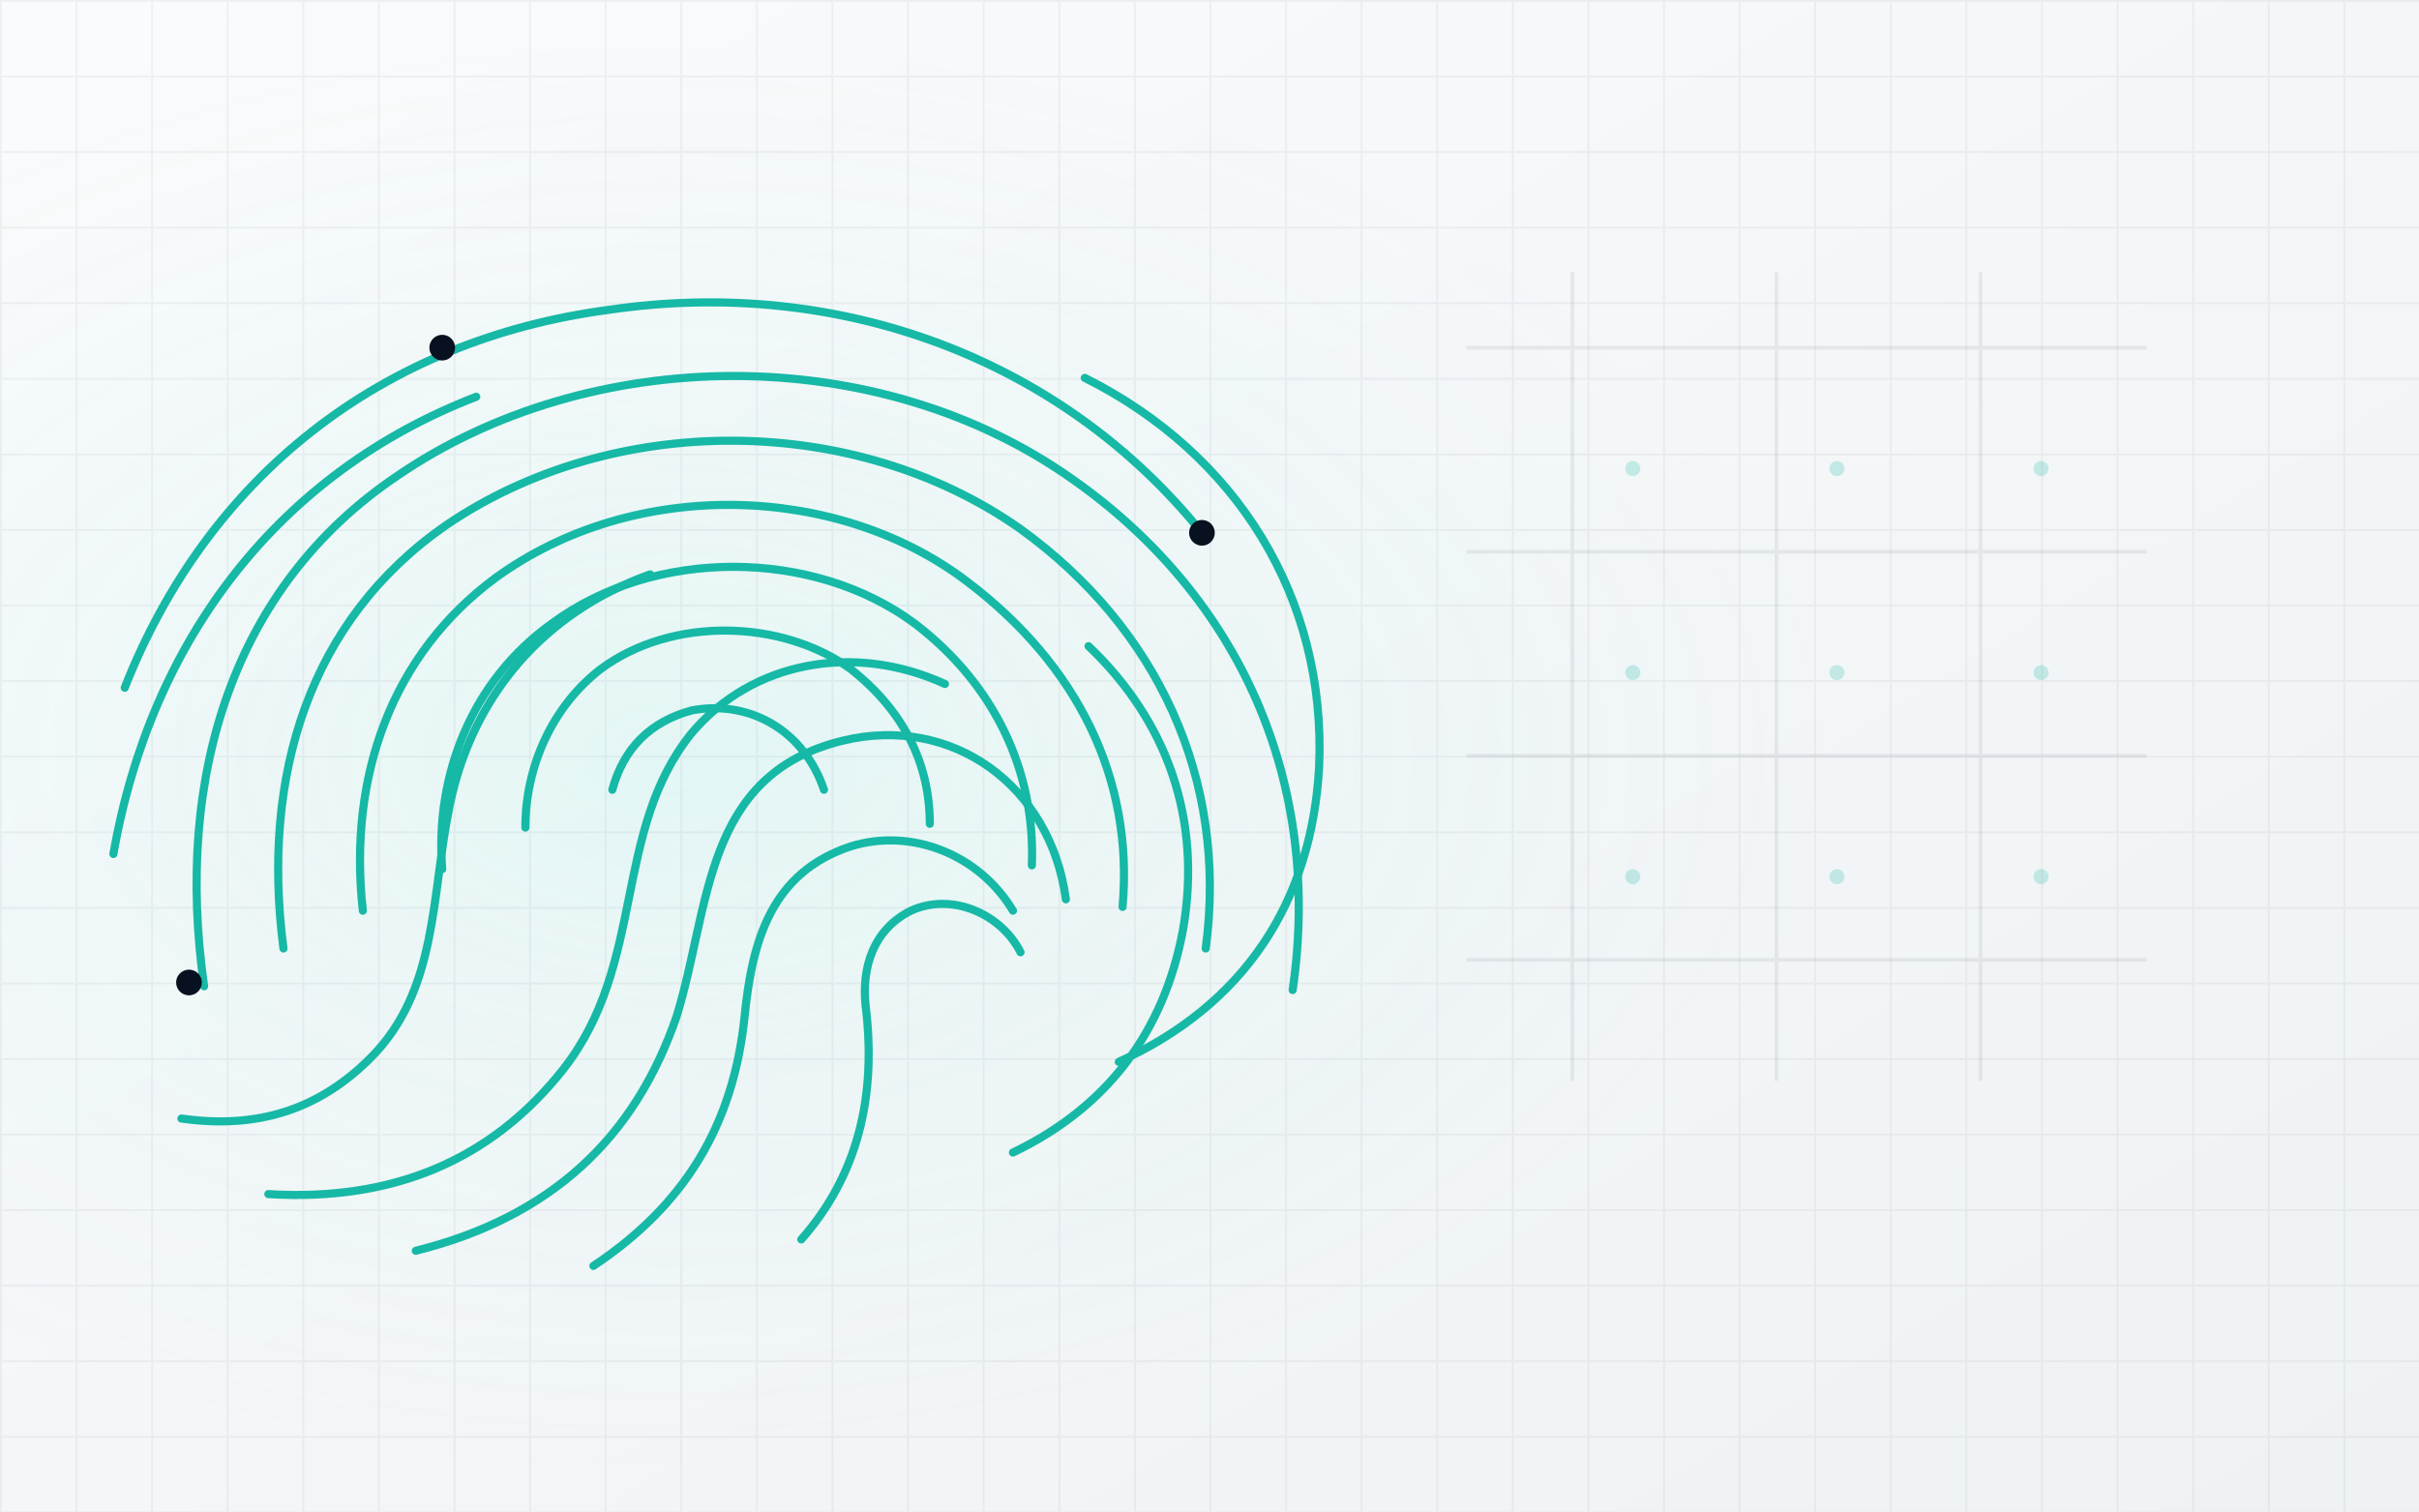
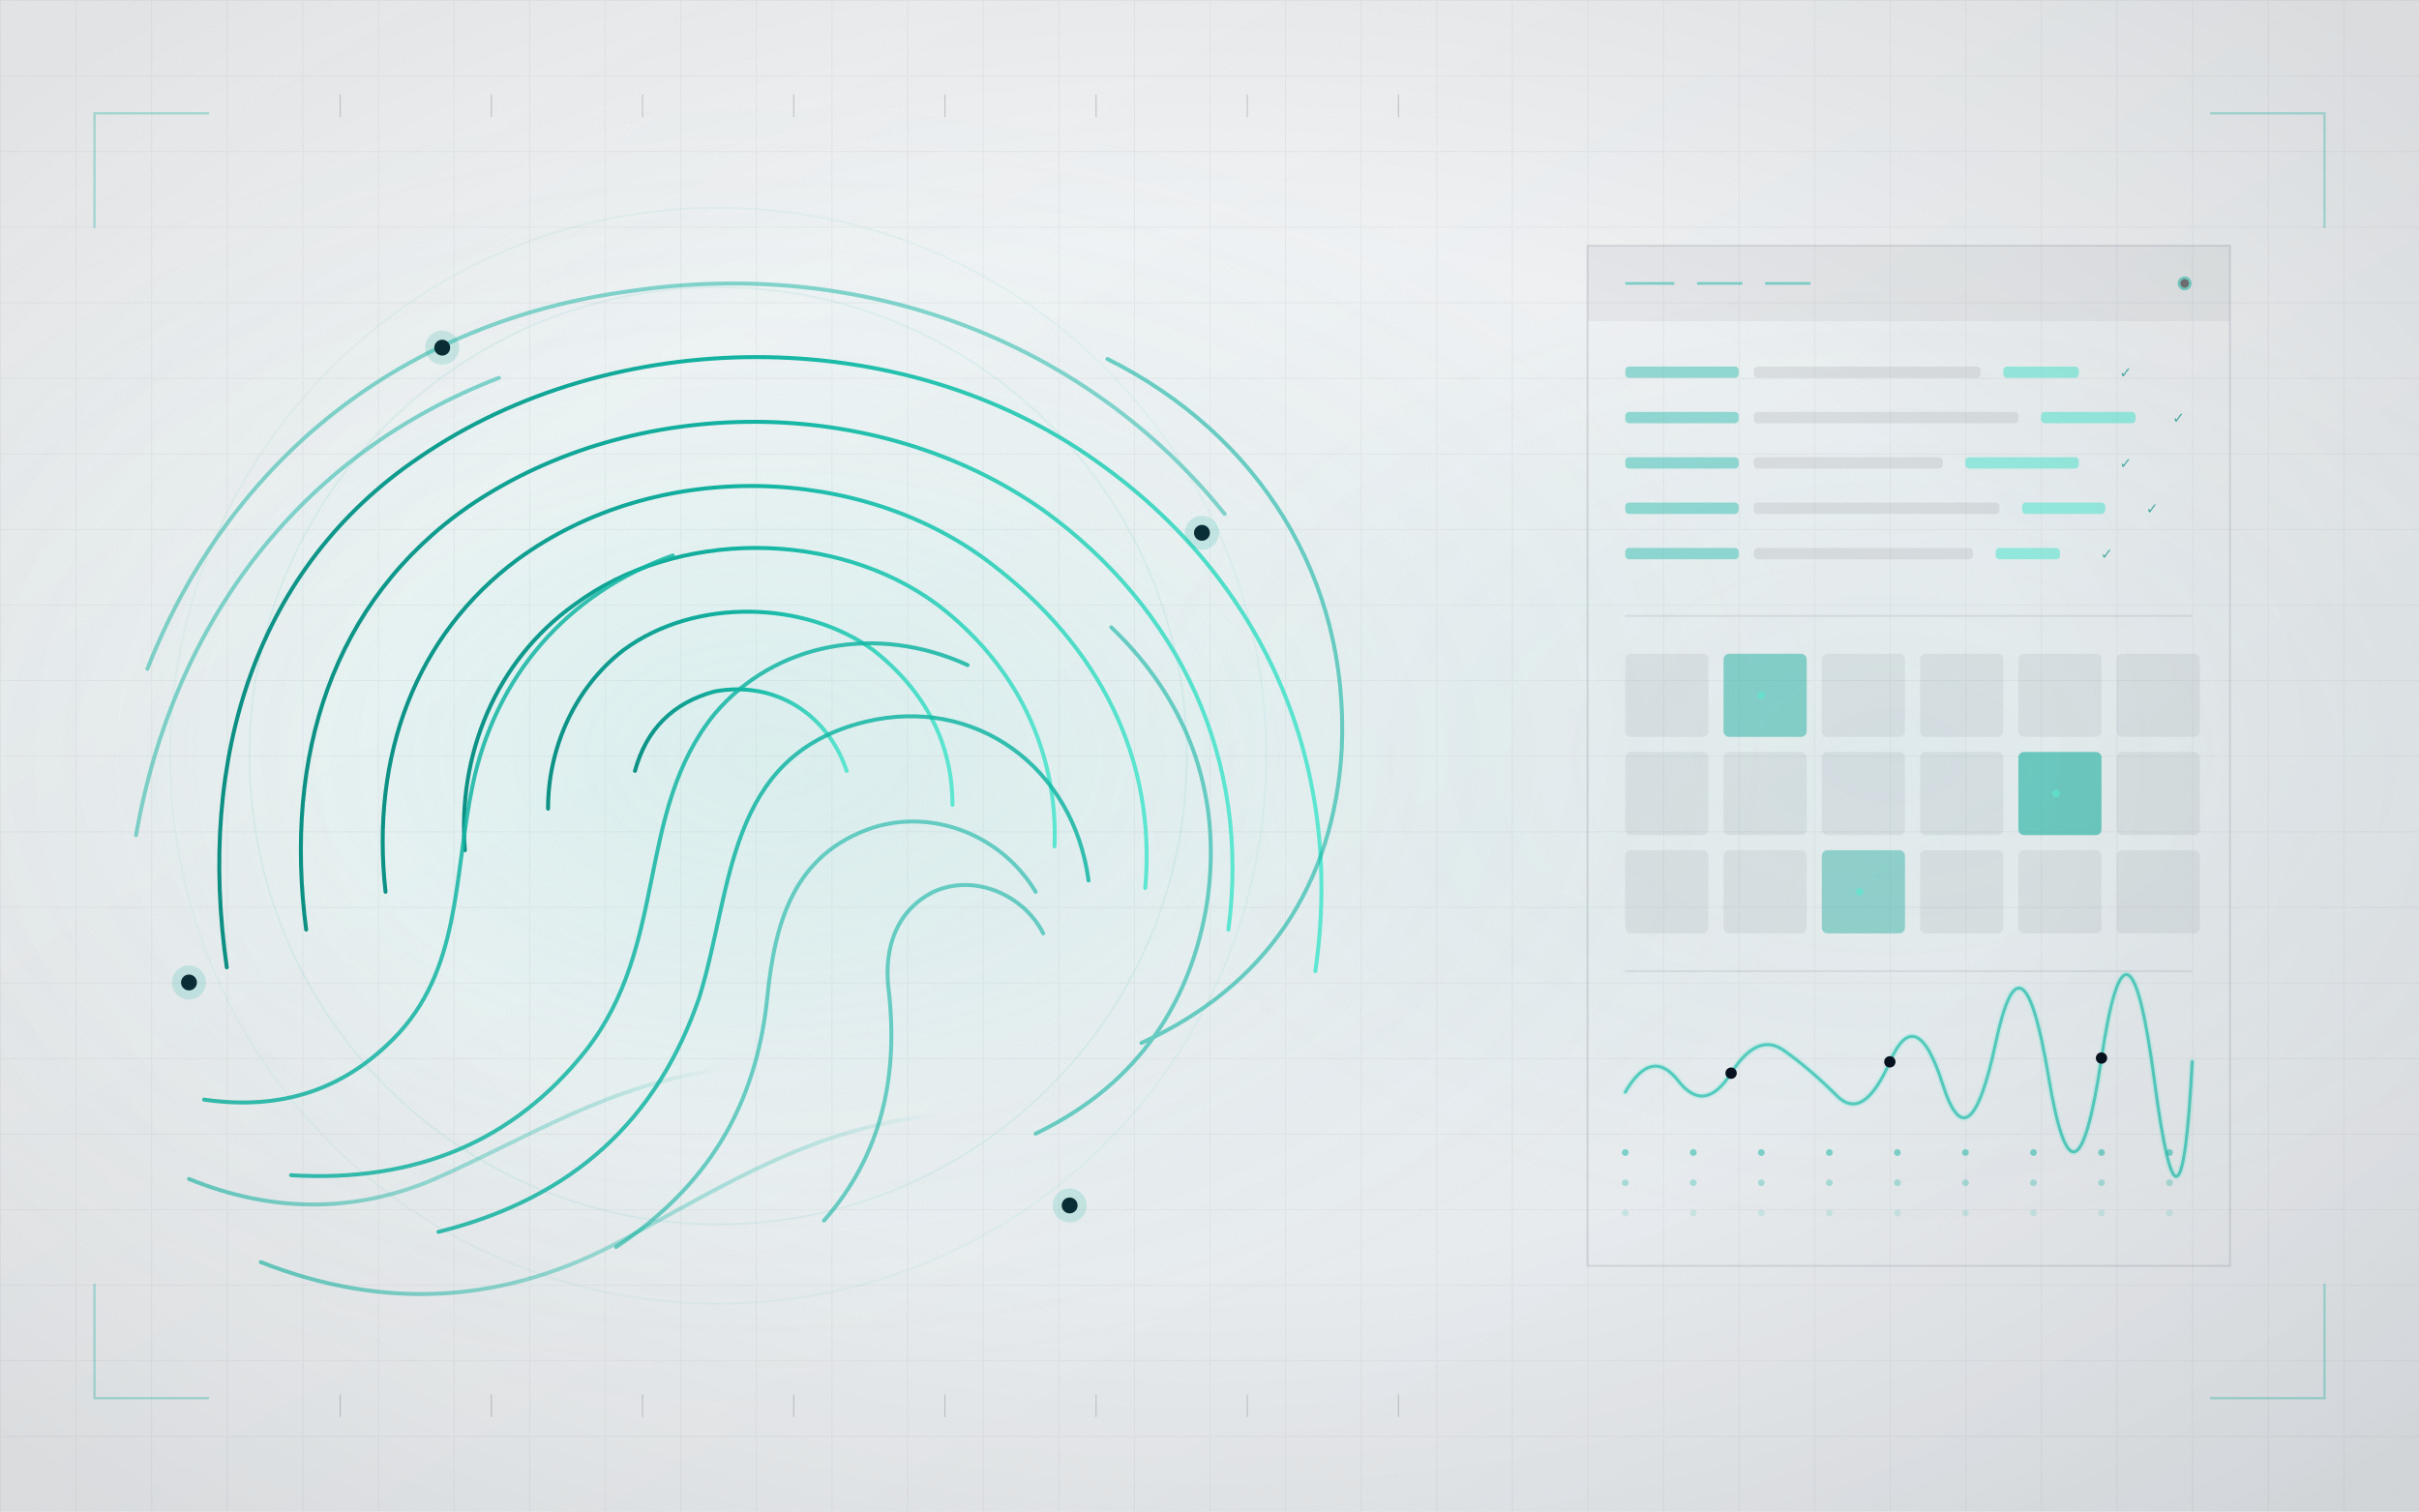
- <svg xmlns="http://www.w3.org/2000/svg" viewBox="0 0 640 400" role="img" aria-label="Abstract deterministic fingerprint poster">
+ <svg xmlns="http://www.w3.org/2000/svg" viewBox="0 0 1280 800" width="1280" height="800" role="img" aria-label="Abstract deterministic fingerprint poster">
  <defs>
-     <linearGradient id="fp-bg" x1="0" y1="0" x2="1" y2="1">
+     <linearGradient id="bg" x1="0" y1="0" x2="1" y2="1">
      <stop offset="0" stop-color="#fafbfc" />
-       <stop offset="1" stop-color="#eef2f4" />
+       <stop offset="1" stop-color="#e6eaee" />
    </linearGradient>
-     <radialGradient id="fp-wash" cx="28%" cy="50%" r="48%">
-       <stop offset="0" stop-color="#5eead4" stop-opacity="0.12" />
-       <stop offset="0.54" stop-color="#5eead4" stop-opacity="0.04" />
+     <radialGradient id="wash-l" cx="32%" cy="50%" r="44%">
+       <stop offset="0" stop-color="#5eead4" stop-opacity="0.14" />
+       <stop offset="0.6" stop-color="#5eead4" stop-opacity="0.03" />
      <stop offset="1" stop-color="#5eead4" stop-opacity="0" />
    </radialGradient>
-     <pattern id="fp-grid" width="20" height="20" patternUnits="userSpaceOnUse">
-       <path d="M20 0H0V20" fill="none" stroke="#07111f" stroke-opacity="0.045" stroke-width="1" />
+     <radialGradient id="wash-r" cx="78%" cy="50%" r="32%">
+       <stop offset="0" stop-color="#14b8a6" stop-opacity="0.05" />
+       <stop offset="1" stop-color="#14b8a6" stop-opacity="0" />
+     </radialGradient>
+     <radialGradient id="vignette" cx="50%" cy="50%" r="68%">
+       <stop offset="0.5" stop-color="#000" stop-opacity="0" />
+       <stop offset="1" stop-color="#000" stop-opacity="0.08" />
+     </radialGradient>
+     <pattern id="grid" width="40" height="40" patternUnits="userSpaceOnUse">
+       <path d="M40 0H0V40" fill="none" stroke="#07111f" stroke-opacity="0.04" stroke-width="1" />
    </pattern>
-     <filter id="fp-soft" x="-8%" y="-8%" width="116%" height="116%">
-       <feGaussianBlur stdDeviation="0.15" />
+     <pattern id="dots" width="32" height="32" patternUnits="userSpaceOnUse">
+       <circle cx="0" cy="0" r="0.8" fill="#07111f" fill-opacity="0.12" />
+     </pattern>
+     <linearGradient id="ridge" x1="0" y1="0" x2="1" y2="0">
+       <stop offset="0" stop-color="#0d9488" />
+       <stop offset="0.5" stop-color="#14b8a6" />
+       <stop offset="1" stop-color="#5eead4" />
+     </linearGradient>
+     <linearGradient id="ridge-fade" x1="0" y1="0" x2="1" y2="0">
+       <stop offset="0" stop-color="#14b8a6" stop-opacity="1" />
+       <stop offset="0.78" stop-color="#14b8a6" stop-opacity="0.4" />
+       <stop offset="1" stop-color="#14b8a6" stop-opacity="0" />
+     </linearGradient>
+     <filter id="grain" x="0" y="0" width="100%" height="100%">
+       <feTurbulence type="fractalNoise" baseFrequency="1.2" numOctaves="2" stitchTiles="stitch" />
+       <feColorMatrix values="0 0 0 0 0  0 0 0 0 0  0 0 0 0 0  0 0 0 0.06 0" />
    </filter>
+     <mask id="left-mask">
+       <rect width="800" height="800" fill="white" />
+     </mask>
  </defs>
-   <rect width="640" height="400" fill="url(#fp-bg)" />
-   <rect width="640" height="400" fill="url(#fp-grid)" />
-   <rect width="640" height="400" fill="url(#fp-wash)" />
-   <g transform="translate(184 205)" fill="none" stroke="#14b8a6" stroke-width="2.15" stroke-linecap="round" stroke-linejoin="round" filter="url(#fp-soft)">
-     <path d="M-130 56c-8-56 8-106 51-135 51-35 127-36 179 1 44 31 66 80 58 135" />
-     <path d="M-109 46c-6-46 7-87 43-112 44-30 108-30 152 1 36 26 55 66 49 111" />
-     <path d="M-88 36c-4-36 8-68 35-88 37-27 91-25 125 1 29 22 44 52 41 86" />
-     <path d="M-67 25c-2-25 8-50 29-65 27-20 69-20 96 0 21 16 32 39 31 64" />
-     <path d="M-45 14c0-16 7-32 20-42 19-14 48-13 66 0 14 11 21 25 21 41" />
-     <path d="M-22 4c3-11 10-18 21-21 16-3 30 6 35 21" />
-     <path d="M-136 91c21 3 37-3 50-16 18-18 16-43 21-67 6-29 25-51 53-61" />
-     <path d="M-113 111c33 2 59-9 78-33 22-28 13-63 34-89 16-19 43-24 67-13" />
-     <path d="M-74 126c36-9 58-30 69-62 9-29 7-64 44-73 29-7 55 12 59 42" />
-     <path d="M-27 130c24-16 37-37 40-66 2-20 7-38 28-45 16-5 34 2 43 17" />
-     <path d="M28 123c15-17 20-38 17-62-1-10 2-20 12-25 11-5 24 1 29 11" />
-     <path d="M84 100c25-12 40-32 45-59 5-29-4-55-25-75" />
-     <path d="M112 76c33-15 51-42 53-78 2-45-22-83-62-103" />
-     <path d="M-154 21c10-57 44-101 96-121" />
-     <path d="M-151-23c22-56 68-92 128-100 61-9 120 13 157 59" />
+   <rect width="1280" height="800" fill="url(#bg)" />
+   <rect width="1280" height="800" fill="url(#grid)" />
+   <rect width="1280" height="800" fill="url(#wash-l)" />
+   <rect width="1280" height="800" fill="url(#wash-r)" />
+   <g fill="none" stroke="#14b8a6" stroke-width="1.2" stroke-linecap="square" opacity="0.32">
+     <path d="M50 60H110M50 60V120" />
+     <path d="M1230 60H1170M1230 60V120" />
+     <path d="M50 740H110M50 740V680" />
+     <path d="M1230 740H1170M1230 740V680" />
+   </g>
+   <g stroke="#07111f" stroke-width="0.6" opacity="0.18">
+     <path d="M180 50V62M260 50V62M340 50V62M420 50V62M500 50V62M580 50V62M660 50V62M740 50V62" />
+     <path d="M180 750V738M260 750V738M340 750V738M420 750V738M500 750V738M580 750V738M660 750V738M740 750V738" />
+   </g>
+   <g transform="translate(380 400)" fill="none" stroke-width="2.1" stroke-linecap="round" stroke-linejoin="round">
+     <circle cx="0" cy="0" r="290" stroke="#14b8a6" stroke-opacity="0.06" stroke-width="1" />
+     <circle cx="0" cy="0" r="248" stroke="#14b8a6" stroke-opacity="0.08" stroke-width="1" />
+     <g stroke="url(#ridge)">
+       <path d="M-260 112c-16-112 16-212 102-270 102-70 254-72 358 2 88 62 132 160 116 270" />
+       <path d="M-218 92c-12-92 14-174 86-224 88-60 216-60 304 2 72 52 110 132 98 222" />
+       <path d="M-176 72c-8-72 16-136 70-176 74-54 182-50 250 2 58 44 88 104 82 172" />
+       <path d="M-134 50c-4-50 16-100 58-130 54-40 138-40 192 0 42 32 64 78 62 128" />
+       <path d="M-90 28c0-32 14-64 40-84 38-28 96-26 132 0 28 22 42 50 42 82" />
+       <path d="M-44 8c6-22 20-36 42-42 32-6 60 12 70 42" />
+     </g>
+     <g stroke="#14b8a6" opacity="0.85">
+       <path d="M-272 182c42 6 74-6 100-32 36-36 32-86 42-134 12-58 50-102 106-122" />
+       <path d="M-226 222c66 4 118-18 156-66 44-56 26-126 68-178 32-38 86-48 134-26" />
+       <path d="M-148 252c72-18 116-60 138-124 18-58 14-128 88-146 58-14 110 24 118 84" />
+     </g>
+     <g stroke="#14b8a6" opacity="0.6">
+       <path d="M-54 260c48-32 74-74 80-132 4-40 14-76 56-90 32-10 68 4 86 34" />
+       <path d="M56 246c30-34 40-76 34-124-2-20 4-40 24-50 22-10 48 2 58 22" />
+       <path d="M168 200c50-24 80-64 90-118 10-58-8-110-50-150" />
+       <path d="M224 152c66-30 102-84 106-156 4-90-44-166-124-206" />
+     </g>
+     <g stroke="#14b8a6" opacity="0.5">
+       <path d="M-308 42c20-114 88-202 192-242" />
+       <path d="M-302-46c44-112 136-184 256-200 122-18 240 26 314 118" />
+     </g>
+     <g stroke="url(#ridge-fade)" opacity="0.62">
+       <path d="M-280 224c44 18 88 18 130 0 50-22 92-50 152-58" />
+       <path d="M-242 268c66 26 130 22 192-12 56-30 102-60 168-66" />
+     </g>
  </g>
  <g fill="#07111f">
-     <circle cx="50" cy="260" r="3.4" />
-     <circle cx="318" cy="141" r="3.4" />
-     <circle cx="117" cy="92" r="3.4" />
-   </g>
-   <g fill="#14b8a6" opacity="0.22">
-     <circle cx="432" cy="124" r="2" />
-     <circle cx="486" cy="124" r="2" />
-     <circle cx="540" cy="124" r="2" />
-     <circle cx="432" cy="178" r="2" />
-     <circle cx="486" cy="178" r="2" />
-     <circle cx="540" cy="178" r="2" />
-     <circle cx="432" cy="232" r="2" />
-     <circle cx="486" cy="232" r="2" />
-     <circle cx="540" cy="232" r="2" />
-   </g>
-   <g stroke="#07111f" stroke-width="1" opacity="0.07">
-     <path d="M388 92H568" />
-     <path d="M388 146H568" />
-     <path d="M388 200H568" />
-     <path d="M388 254H568" />
-     <path d="M416 72V286" />
-     <path d="M470 72V286" />
-     <path d="M524 72V286" />
-   </g>
+     <circle cx="100" cy="520" r="4.2" />
+     <circle cx="636" cy="282" r="4.2" />
+     <circle cx="234" cy="184" r="4.2" />
+     <circle cx="566" cy="638" r="4.2" />
+   </g>
+   <g fill="#14b8a6">
+     <circle cx="100" cy="520" r="9" opacity="0.18" />
+     <circle cx="636" cy="282" r="9" opacity="0.18" />
+     <circle cx="234" cy="184" r="9" opacity="0.18" />
+     <circle cx="566" cy="638" r="9" opacity="0.18" />
+   </g>
+   <g transform="translate(840 130)">
+     <rect x="0" y="0" width="340" height="540" fill="none" stroke="#07111f" stroke-opacity="0.1" stroke-width="1" />
+     <rect x="0" y="0" width="340" height="40" fill="#07111f" fill-opacity="0.045" />
+     <g stroke="#14b8a6" stroke-width="1.4" opacity="0.5">
+       <path d="M20 20H46M58 20H82M94 20H118" />
+       <circle cx="316" cy="20" r="3" />
+     </g>
+     <g>
+       <g transform="translate(20 64)">
+         <rect width="60" height="6" rx="2" fill="#14b8a6" opacity="0.42" />
+         <rect x="68" width="120" height="6" rx="2" fill="#07111f" opacity="0.08" />
+         <rect x="200" width="40" height="6" rx="2" fill="#5eead4" opacity="0.6" />
+         <text x="262" y="6" font-family="ui-monospace, Menlo, monospace" font-size="9" fill="#0d9488" opacity="0.7">✓</text>
+       </g>
+       <g transform="translate(20 88)">
+         <rect width="60" height="6" rx="2" fill="#14b8a6" opacity="0.42" />
+         <rect x="68" width="140" height="6" rx="2" fill="#07111f" opacity="0.08" />
+         <rect x="220" width="50" height="6" rx="2" fill="#5eead4" opacity="0.6" />
+         <text x="290" y="6" font-family="ui-monospace, Menlo, monospace" font-size="9" fill="#0d9488" opacity="0.7">✓</text>
+       </g>
+       <g transform="translate(20 112)">
+         <rect width="60" height="6" rx="2" fill="#14b8a6" opacity="0.42" />
+         <rect x="68" width="100" height="6" rx="2" fill="#07111f" opacity="0.08" />
+         <rect x="180" width="60" height="6" rx="2" fill="#5eead4" opacity="0.6" />
+         <text x="262" y="6" font-family="ui-monospace, Menlo, monospace" font-size="9" fill="#0d9488" opacity="0.7">✓</text>
+       </g>
+       <g transform="translate(20 136)">
+         <rect width="60" height="6" rx="2" fill="#14b8a6" opacity="0.42" />
+         <rect x="68" width="130" height="6" rx="2" fill="#07111f" opacity="0.08" />
+         <rect x="210" width="44" height="6" rx="2" fill="#5eead4" opacity="0.6" />
+         <text x="276" y="6" font-family="ui-monospace, Menlo, monospace" font-size="9" fill="#0d9488" opacity="0.7">✓</text>
+       </g>
+       <g transform="translate(20 160)">
+         <rect width="60" height="6" rx="2" fill="#14b8a6" opacity="0.42" />
+         <rect x="68" width="116" height="6" rx="2" fill="#07111f" opacity="0.08" />
+         <rect x="196" width="34" height="6" rx="2" fill="#5eead4" opacity="0.6" />
+         <text x="252" y="6" font-family="ui-monospace, Menlo, monospace" font-size="9" fill="#0d9488" opacity="0.7">✓</text>
+       </g>
+     </g>
+     <path d="M20 196H320" stroke="#07111f" stroke-opacity="0.08" stroke-width="1" />
+     <g transform="translate(20 216)">
+       <g fill="#07111f" opacity="0.06">
+         <rect width="44" height="44" rx="3" />
+         <rect x="52" width="44" height="44" rx="3" />
+         <rect x="104" width="44" height="44" rx="3" />
+         <rect x="156" width="44" height="44" rx="3" />
+         <rect x="208" width="44" height="44" rx="3" />
+         <rect x="260" width="44" height="44" rx="3" />
+         <rect y="52" width="44" height="44" rx="3" />
+         <rect x="52" y="52" width="44" height="44" rx="3" />
+         <rect x="104" y="52" width="44" height="44" rx="3" />
+         <rect x="156" y="52" width="44" height="44" rx="3" />
+         <rect x="208" y="52" width="44" height="44" rx="3" />
+         <rect x="260" y="52" width="44" height="44" rx="3" />
+         <rect y="104" width="44" height="44" rx="3" />
+         <rect x="52" y="104" width="44" height="44" rx="3" />
+         <rect x="104" y="104" width="44" height="44" rx="3" />
+         <rect x="156" y="104" width="44" height="44" rx="3" />
+         <rect x="208" y="104" width="44" height="44" rx="3" />
+         <rect x="260" y="104" width="44" height="44" rx="3" />
+       </g>
+       <g fill="#14b8a6">
+         <rect x="52" width="44" height="44" rx="3" opacity="0.42" />
+         <rect x="208" y="52" width="44" height="44" rx="3" opacity="0.55" />
+         <rect x="104" y="104" width="44" height="44" rx="3" opacity="0.36" />
+       </g>
+       <g fill="#5eead4" opacity="0.7">
+         <circle cx="72" cy="22" r="2" />
+         <circle cx="228" cy="74" r="2" />
+         <circle cx="124" cy="126" r="2" />
+       </g>
+     </g>
+     <path d="M20 384H320" stroke="#07111f" stroke-opacity="0.08" stroke-width="1" />
+     <g transform="translate(20 400)">
+       <path d="M0 48 Q14 24 28 42 T56 38 T84 26 T112 50 T140 32 T168 44 T196 22 T224 40 T252 30 T280 42 T300 32" fill="none" stroke="#14b8a6" stroke-width="1.6" opacity="0.7" stroke-linecap="round" />
+       <path d="M0 48 Q14 24 28 42 T56 38 T84 26 T112 50 T140 32 T168 44 T196 22 T224 40 T252 30 T280 42 T300 32" fill="none" stroke="#5eead4" stroke-width="3.5" opacity="0.18" stroke-linecap="round" />
+       <circle cx="56" cy="38" r="3" fill="#07111f" />
+       <circle cx="140" cy="32" r="3" fill="#07111f" />
+       <circle cx="252" cy="30" r="3" fill="#07111f" />
+     </g>
+     <g fill="#14b8a6" opacity="0.5" transform="translate(20 480)">
+       <g>
+         <circle cx="0" cy="0" r="1.8" />
+         <circle cx="36" cy="0" r="1.8" />
+         <circle cx="72" cy="0" r="1.8" />
+         <circle cx="108" cy="0" r="1.8" />
+         <circle cx="144" cy="0" r="1.8" />
+         <circle cx="180" cy="0" r="1.8" />
+         <circle cx="216" cy="0" r="1.8" />
+         <circle cx="252" cy="0" r="1.8" />
+         <circle cx="288" cy="0" r="1.8" />
+       </g>
+       <g transform="translate(0 16)">
+         <circle cx="0" cy="0" r="1.8" opacity="0.6" />
+         <circle cx="36" cy="0" r="1.8" opacity="0.6" />
+         <circle cx="72" cy="0" r="1.8" opacity="0.6" />
+         <circle cx="108" cy="0" r="1.8" opacity="0.6" />
+         <circle cx="144" cy="0" r="1.8" opacity="0.6" />
+         <circle cx="180" cy="0" r="1.8" opacity="0.6" />
+         <circle cx="216" cy="0" r="1.8" opacity="0.6" />
+         <circle cx="252" cy="0" r="1.8" opacity="0.6" />
+         <circle cx="288" cy="0" r="1.8" opacity="0.6" />
+       </g>
+       <g transform="translate(0 32)">
+         <circle cx="0" cy="0" r="1.8" opacity="0.3" />
+         <circle cx="36" cy="0" r="1.8" opacity="0.3" />
+         <circle cx="72" cy="0" r="1.8" opacity="0.3" />
+         <circle cx="108" cy="0" r="1.8" opacity="0.3" />
+         <circle cx="144" cy="0" r="1.8" opacity="0.3" />
+         <circle cx="180" cy="0" r="1.8" opacity="0.3" />
+         <circle cx="216" cy="0" r="1.8" opacity="0.3" />
+         <circle cx="252" cy="0" r="1.8" opacity="0.3" />
+         <circle cx="288" cy="0" r="1.8" opacity="0.3" />
+       </g>
+     </g>
+   </g>
+   <rect width="1280" height="800" fill="url(#vignette)" />
+   <rect width="1280" height="800" fill="white" filter="url(#grain)" opacity="0.55" style="mix-blend-mode:multiply" />
</svg>
